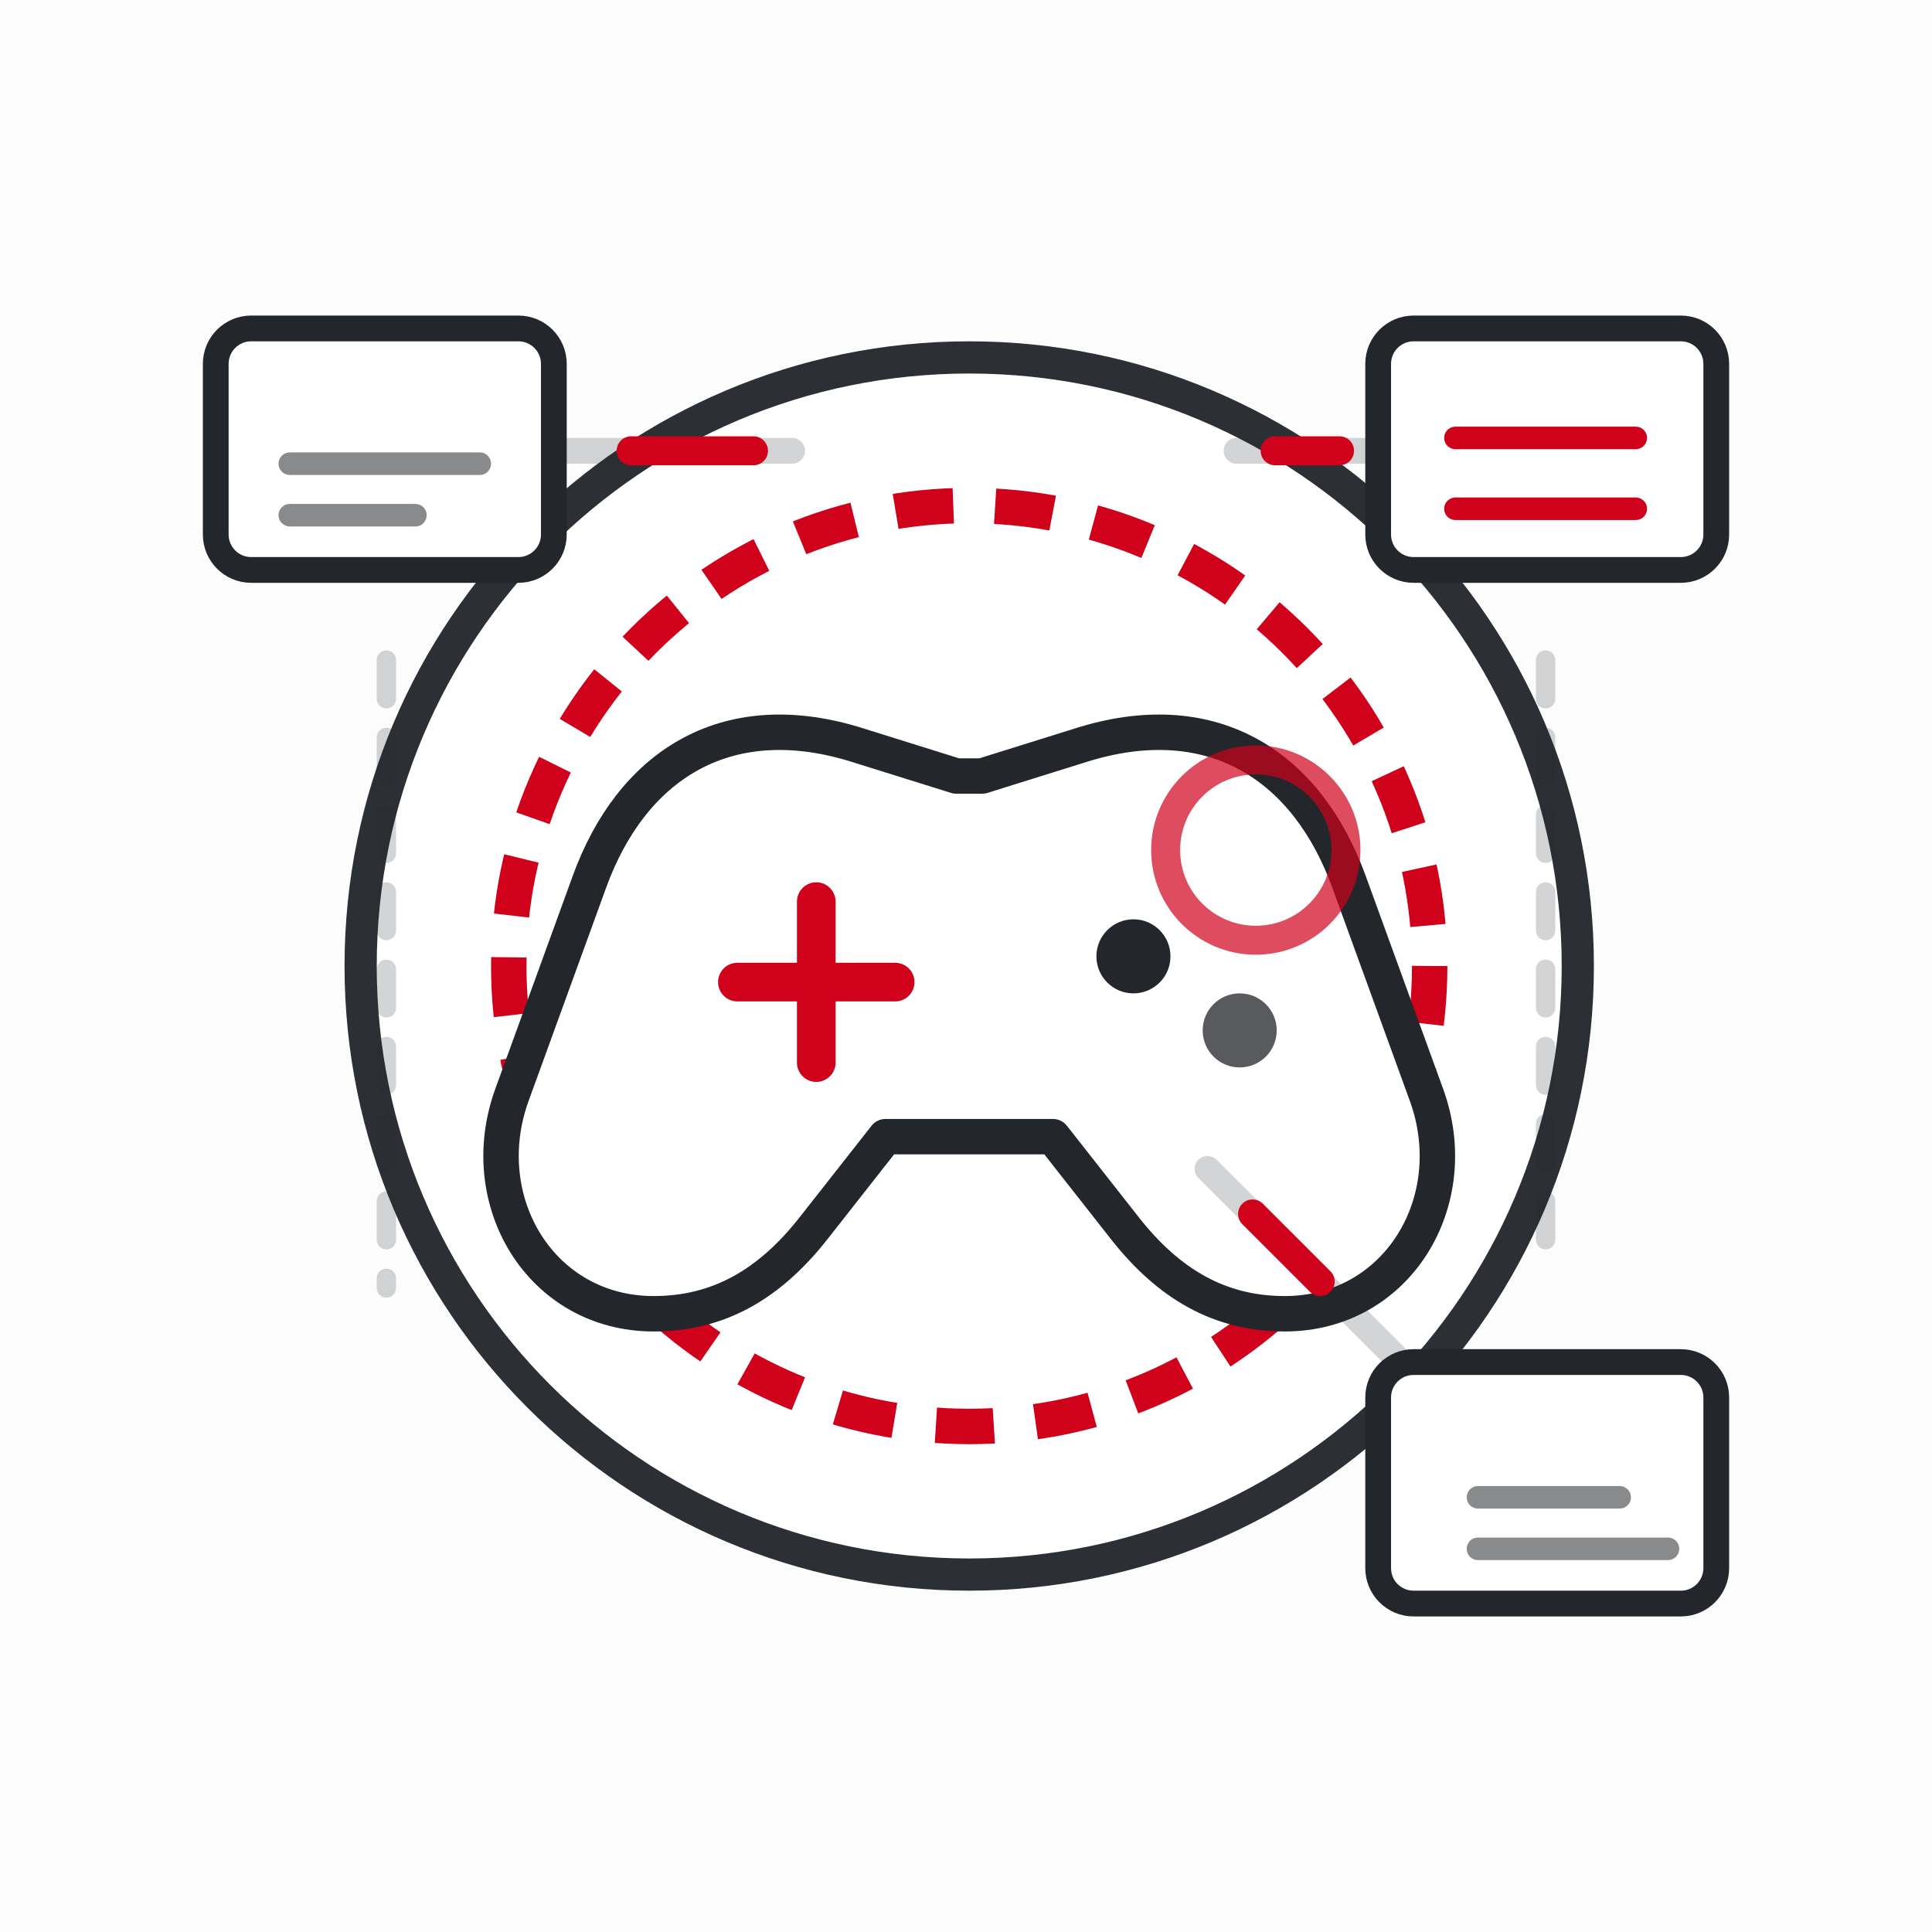
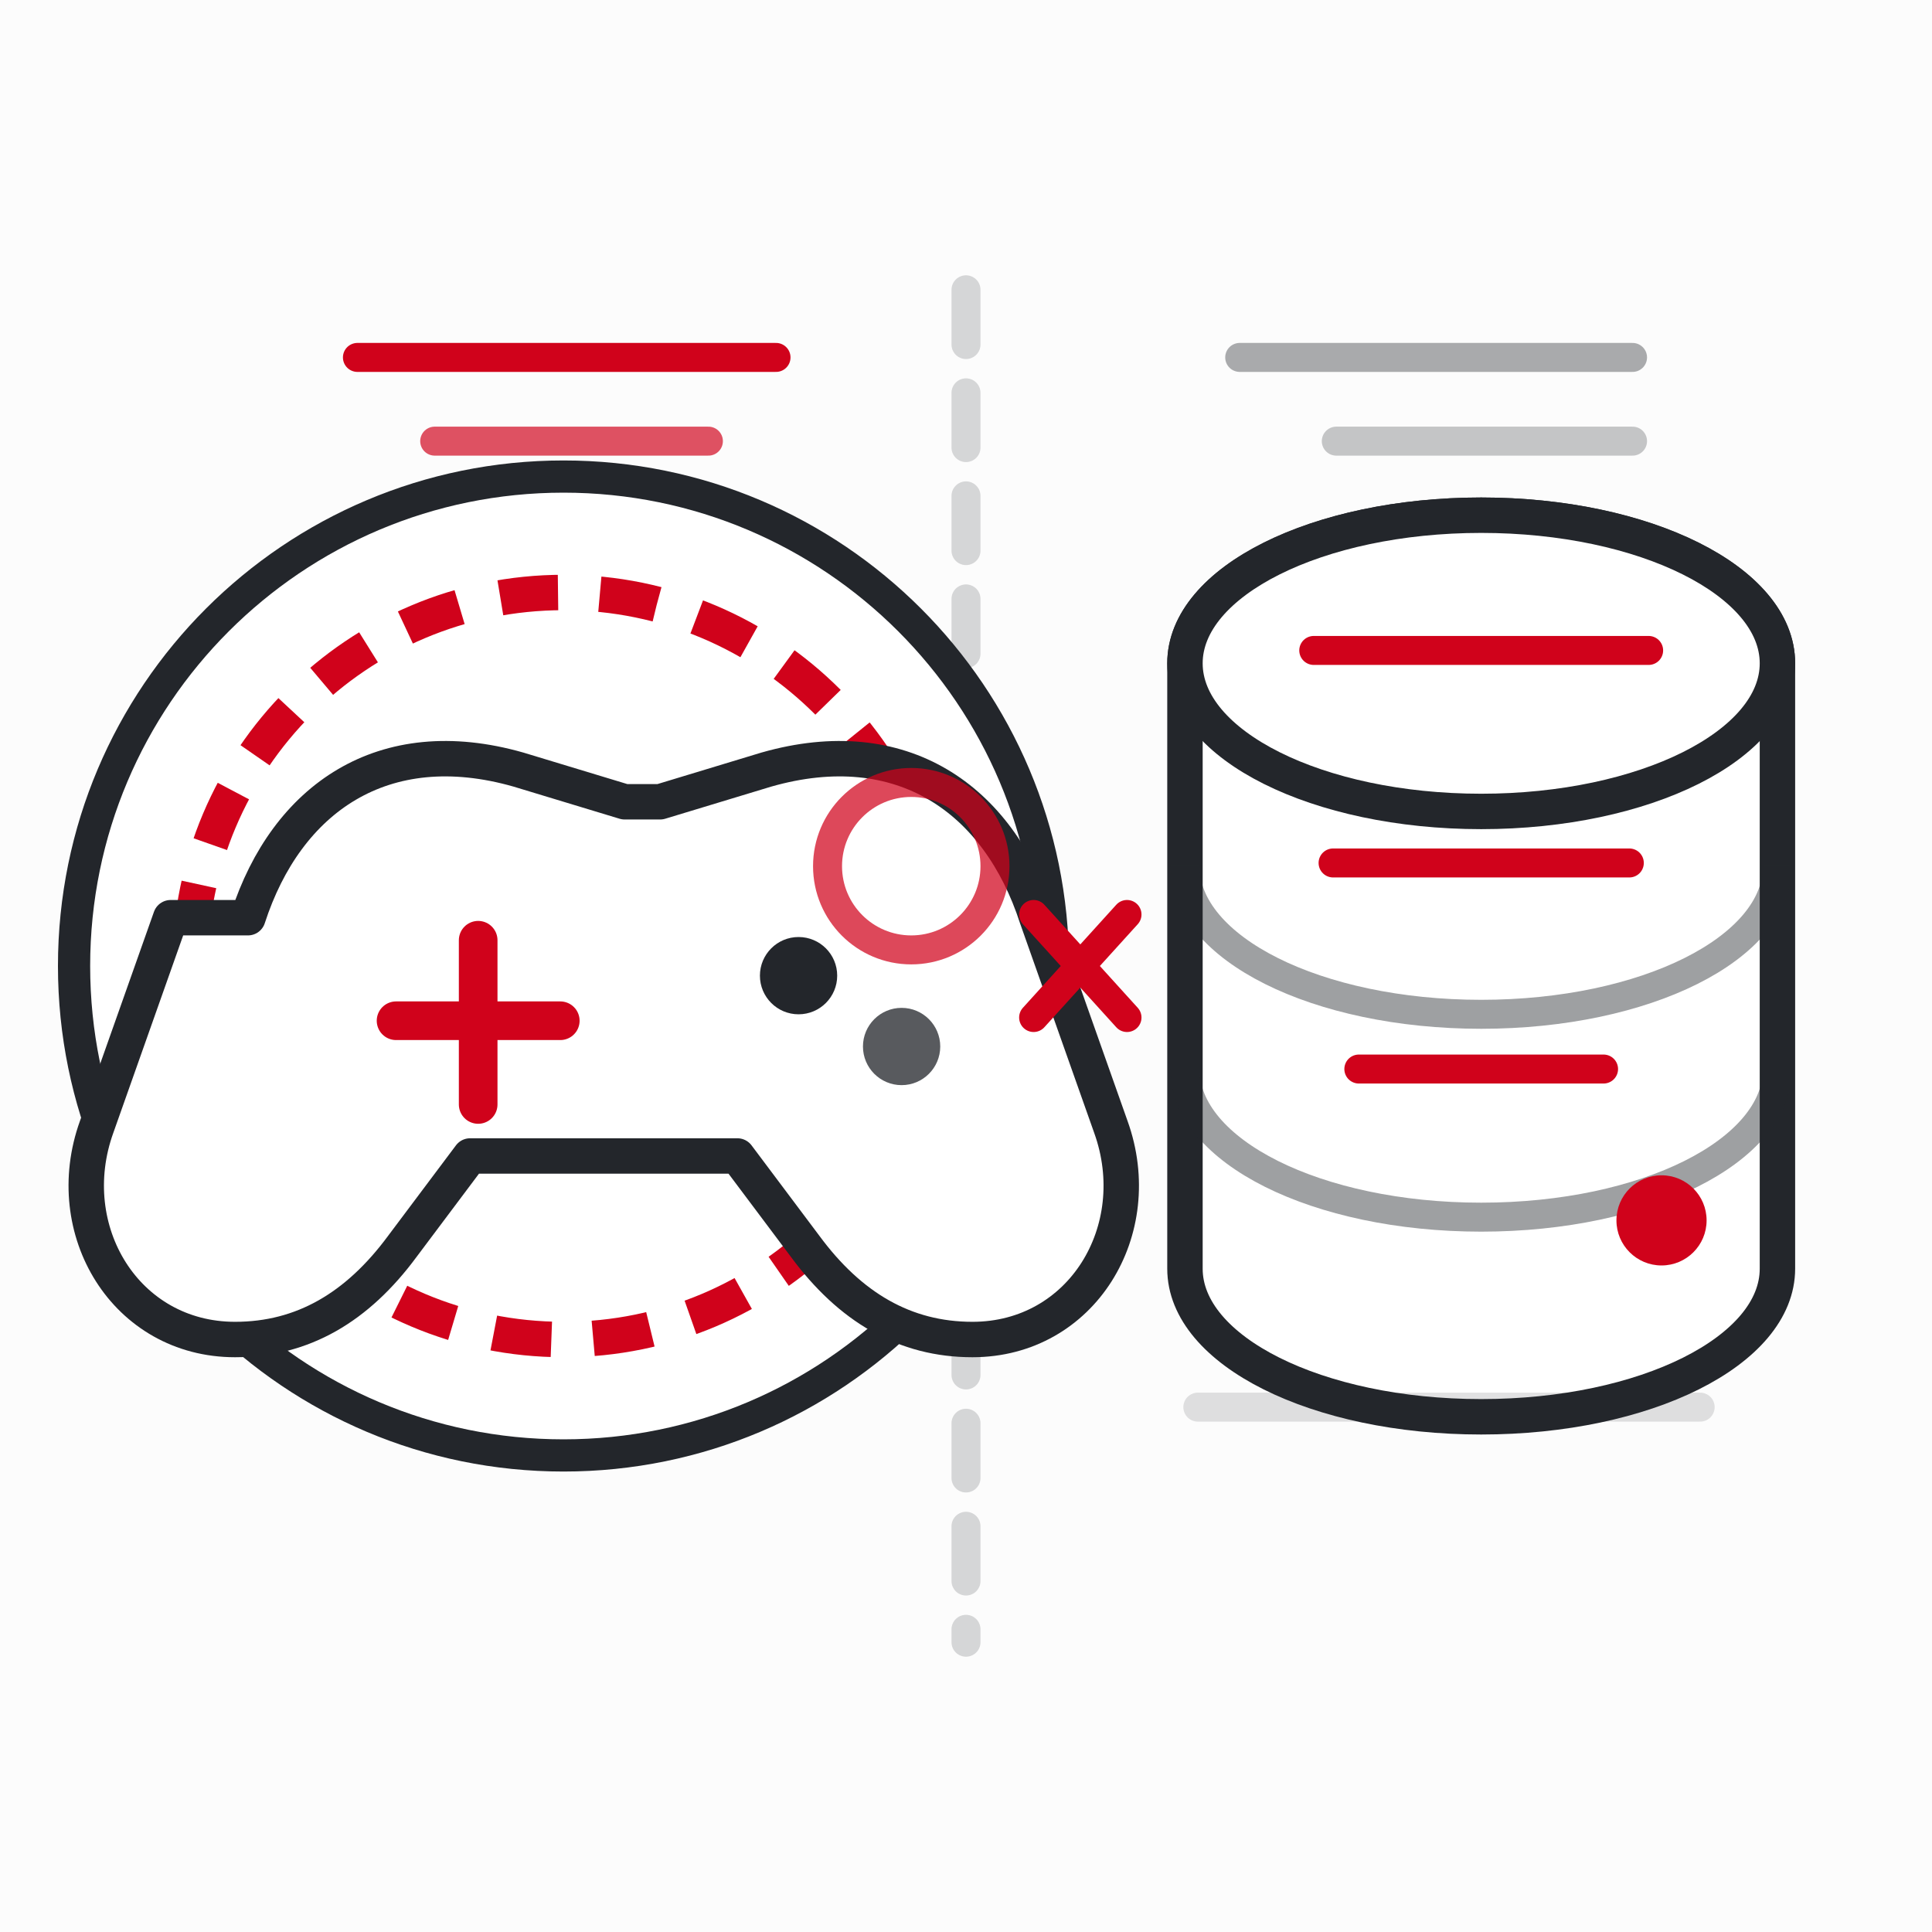
<svg xmlns="http://www.w3.org/2000/svg" viewBox="0 0 1200 1200" role="img" aria-labelledby="title desc">
  <rect width="1200" height="1200" fill="#fcfcfc" />
-   <circle cx="602" cy="600" r="378" fill="#ffffff" stroke="#23262b" stroke-width="20" opacity=".96" />
-   <circle cx="602" cy="600" r="286" fill="none" stroke="#d0021b" stroke-width="22" stroke-dasharray="36 26" />
-   <path d="M366 548c26-72 84-110 164-86l64 20h16l64-20c80-24 138 14 164 86l48 132c24 66-18 136-88 136-40 0-72-18-100-54l-44-56H550l-44 56c-28 36-60 54-100 54-70 0-112-70-88-136l48-132Z" fill="#ffffff" stroke="#23262b" stroke-width="22" stroke-linejoin="round" />
-   <path d="M458 610h98M507 560v100" stroke="#d0021b" stroke-width="24" stroke-linecap="round" />
-   <circle cx="704" cy="594" r="23" fill="#23262b" />
-   <circle cx="770" cy="640" r="23" fill="#23262b" opacity=".76" />
-   <circle cx="780" cy="528" r="56" fill="none" stroke="#d0021b" stroke-width="18" opacity=".7" />
-   <g fill="#ffffff" stroke="#23262b" stroke-width="16" stroke-linejoin="round">
-     <rect x="134" y="204" width="210" height="150" rx="22" />
-     <rect x="856" y="204" width="210" height="150" rx="22" />
-     <rect x="856" y="846" width="210" height="150" rx="22" />
+   <path d="M600 180v840" stroke="#23262b" stroke-width="18" stroke-linecap="round" stroke-dasharray="34 30" opacity=".18" />
+   <path d="M536 600h128" stroke="#d0021b" stroke-width="24" stroke-linecap="round" stroke-dasharray="34 34" />
+   <path d="M568 552l64 96M632 552l-64 96" stroke="#d0021b" stroke-width="20" stroke-linecap="round" />
+   <circle cx="350" cy="600" r="304" fill="#ffffff" stroke="#23262b" stroke-width="20" />
+   <circle cx="350" cy="600" r="232" fill="none" stroke="#d0021b" stroke-width="22" stroke-dasharray="36 26" />
+   <path d="M154 570c24-74 84-116 168-92l66 20h22l66-20c84-24 144 18 168 92l46 130c23 64-18 132-86 132-42 0-76-20-104-58l-42-56H292l-42 56c-28 38-62 58-104 58-68 0-109-68-86-132l46-130Z" fill="#ffffff" stroke="#23262b" stroke-width="22" stroke-linejoin="round" />
+   <path d="M246 634h102M297 584v102" stroke="#d0021b" stroke-width="24" stroke-linecap="round" />
+   <circle cx="496" cy="606" r="24" fill="#23262b" />
+   <circle cx="560" cy="650" r="24" fill="#23262b" opacity=".76" />
+   <circle cx="566" cy="538" r="52" fill="none" stroke="#d0021b" stroke-width="18" opacity=".72" />
+   <g transform="translate(736 320)">
+     <path d="M0 92c0-51 82-92 184-92s184 41 184 92v376c0 51-82 92-184 92S0 519 0 468V92Z" fill="#ffffff" stroke="#23262b" stroke-width="22" />
+     <ellipse cx="184" cy="92" rx="184" ry="92" fill="#ffffff" stroke="#23262b" stroke-width="22" />
+     <path d="M0 218c0 51 82 92 184 92s184-41 184-92M0 344c0 51 82 92 184 92s184-41 184-92" fill="none" stroke="#23262b" stroke-width="18" opacity=".44" />
+     <path d="M80 84h208M92 216h184M108 344h152" stroke="#d0021b" stroke-width="18" stroke-linecap="round" />
+     <circle cx="296" cy="438" r="28" fill="#d0021b" />
  </g>
-   <path d="M180 288h118M180 320h78" stroke="#23262b" stroke-width="14" stroke-linecap="round" opacity=".54" />
-   <path d="M904 272h112M904 316h112" stroke="#d0021b" stroke-width="14" stroke-linecap="round" />
-   <path d="M918 930h88M918 962h118" stroke="#23262b" stroke-width="14" stroke-linecap="round" opacity=".54" />
-   <path d="M344 280h148M768 280h88M870 846l-120-120" stroke="#23262b" stroke-width="16" stroke-linecap="round" opacity=".2" />
-   <path d="M392 280h76M792 280h40M820 796l-42-42" stroke="#d0021b" stroke-width="18" stroke-linecap="round" />
-   <path d="M240 410v390M960 410v360" stroke="#23262b" stroke-width="12" stroke-linecap="round" stroke-dasharray="24 24" opacity=".2" />
+   <path d="M744 874h312" stroke="#23262b" stroke-width="18" stroke-linecap="round" opacity=".14" />
+   <path d="M222 222h260" stroke="#d0021b" stroke-width="18" stroke-linecap="round" />
+   <path d="M270 274h170" stroke="#d0021b" stroke-width="18" stroke-linecap="round" opacity=".68" />
+   <path d="M770 222h244" stroke="#23262b" stroke-width="18" stroke-linecap="round" opacity=".38" />
+   <path d="M830 274h184" stroke="#23262b" stroke-width="18" stroke-linecap="round" opacity=".26" />
+   <path d="M642 568l58 64M700 568l-58 64" stroke="#d0021b" stroke-width="18" stroke-linecap="round" />
</svg>
